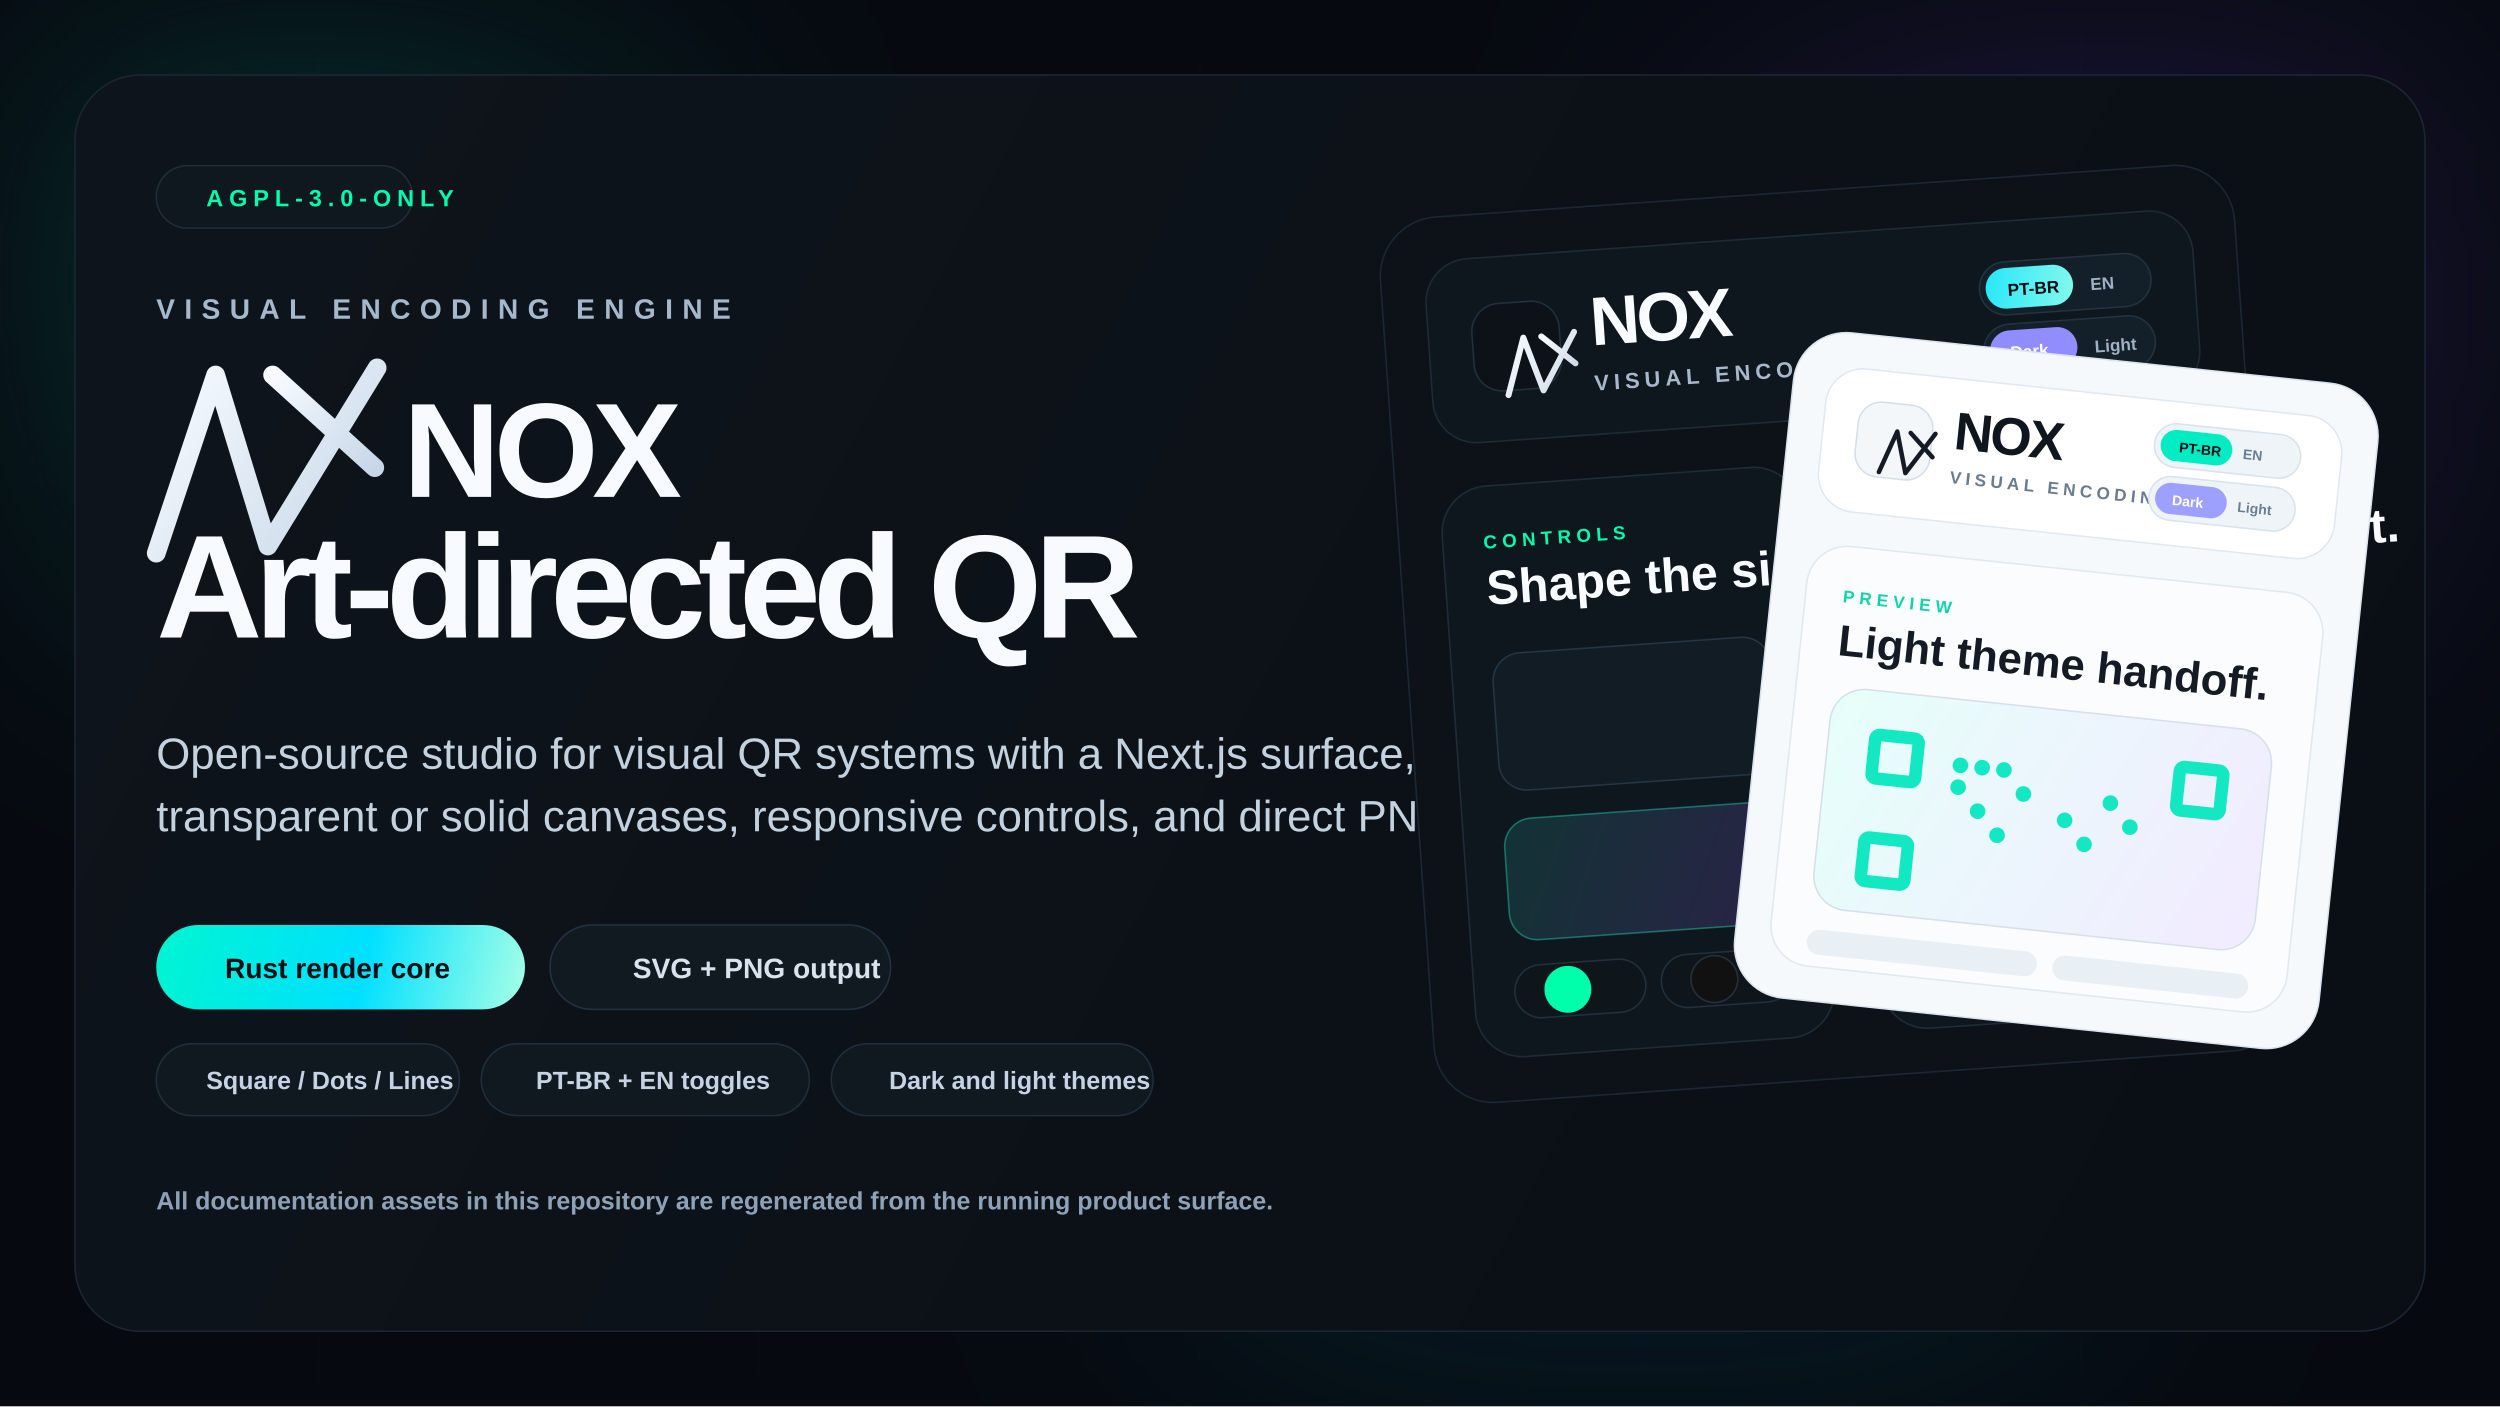
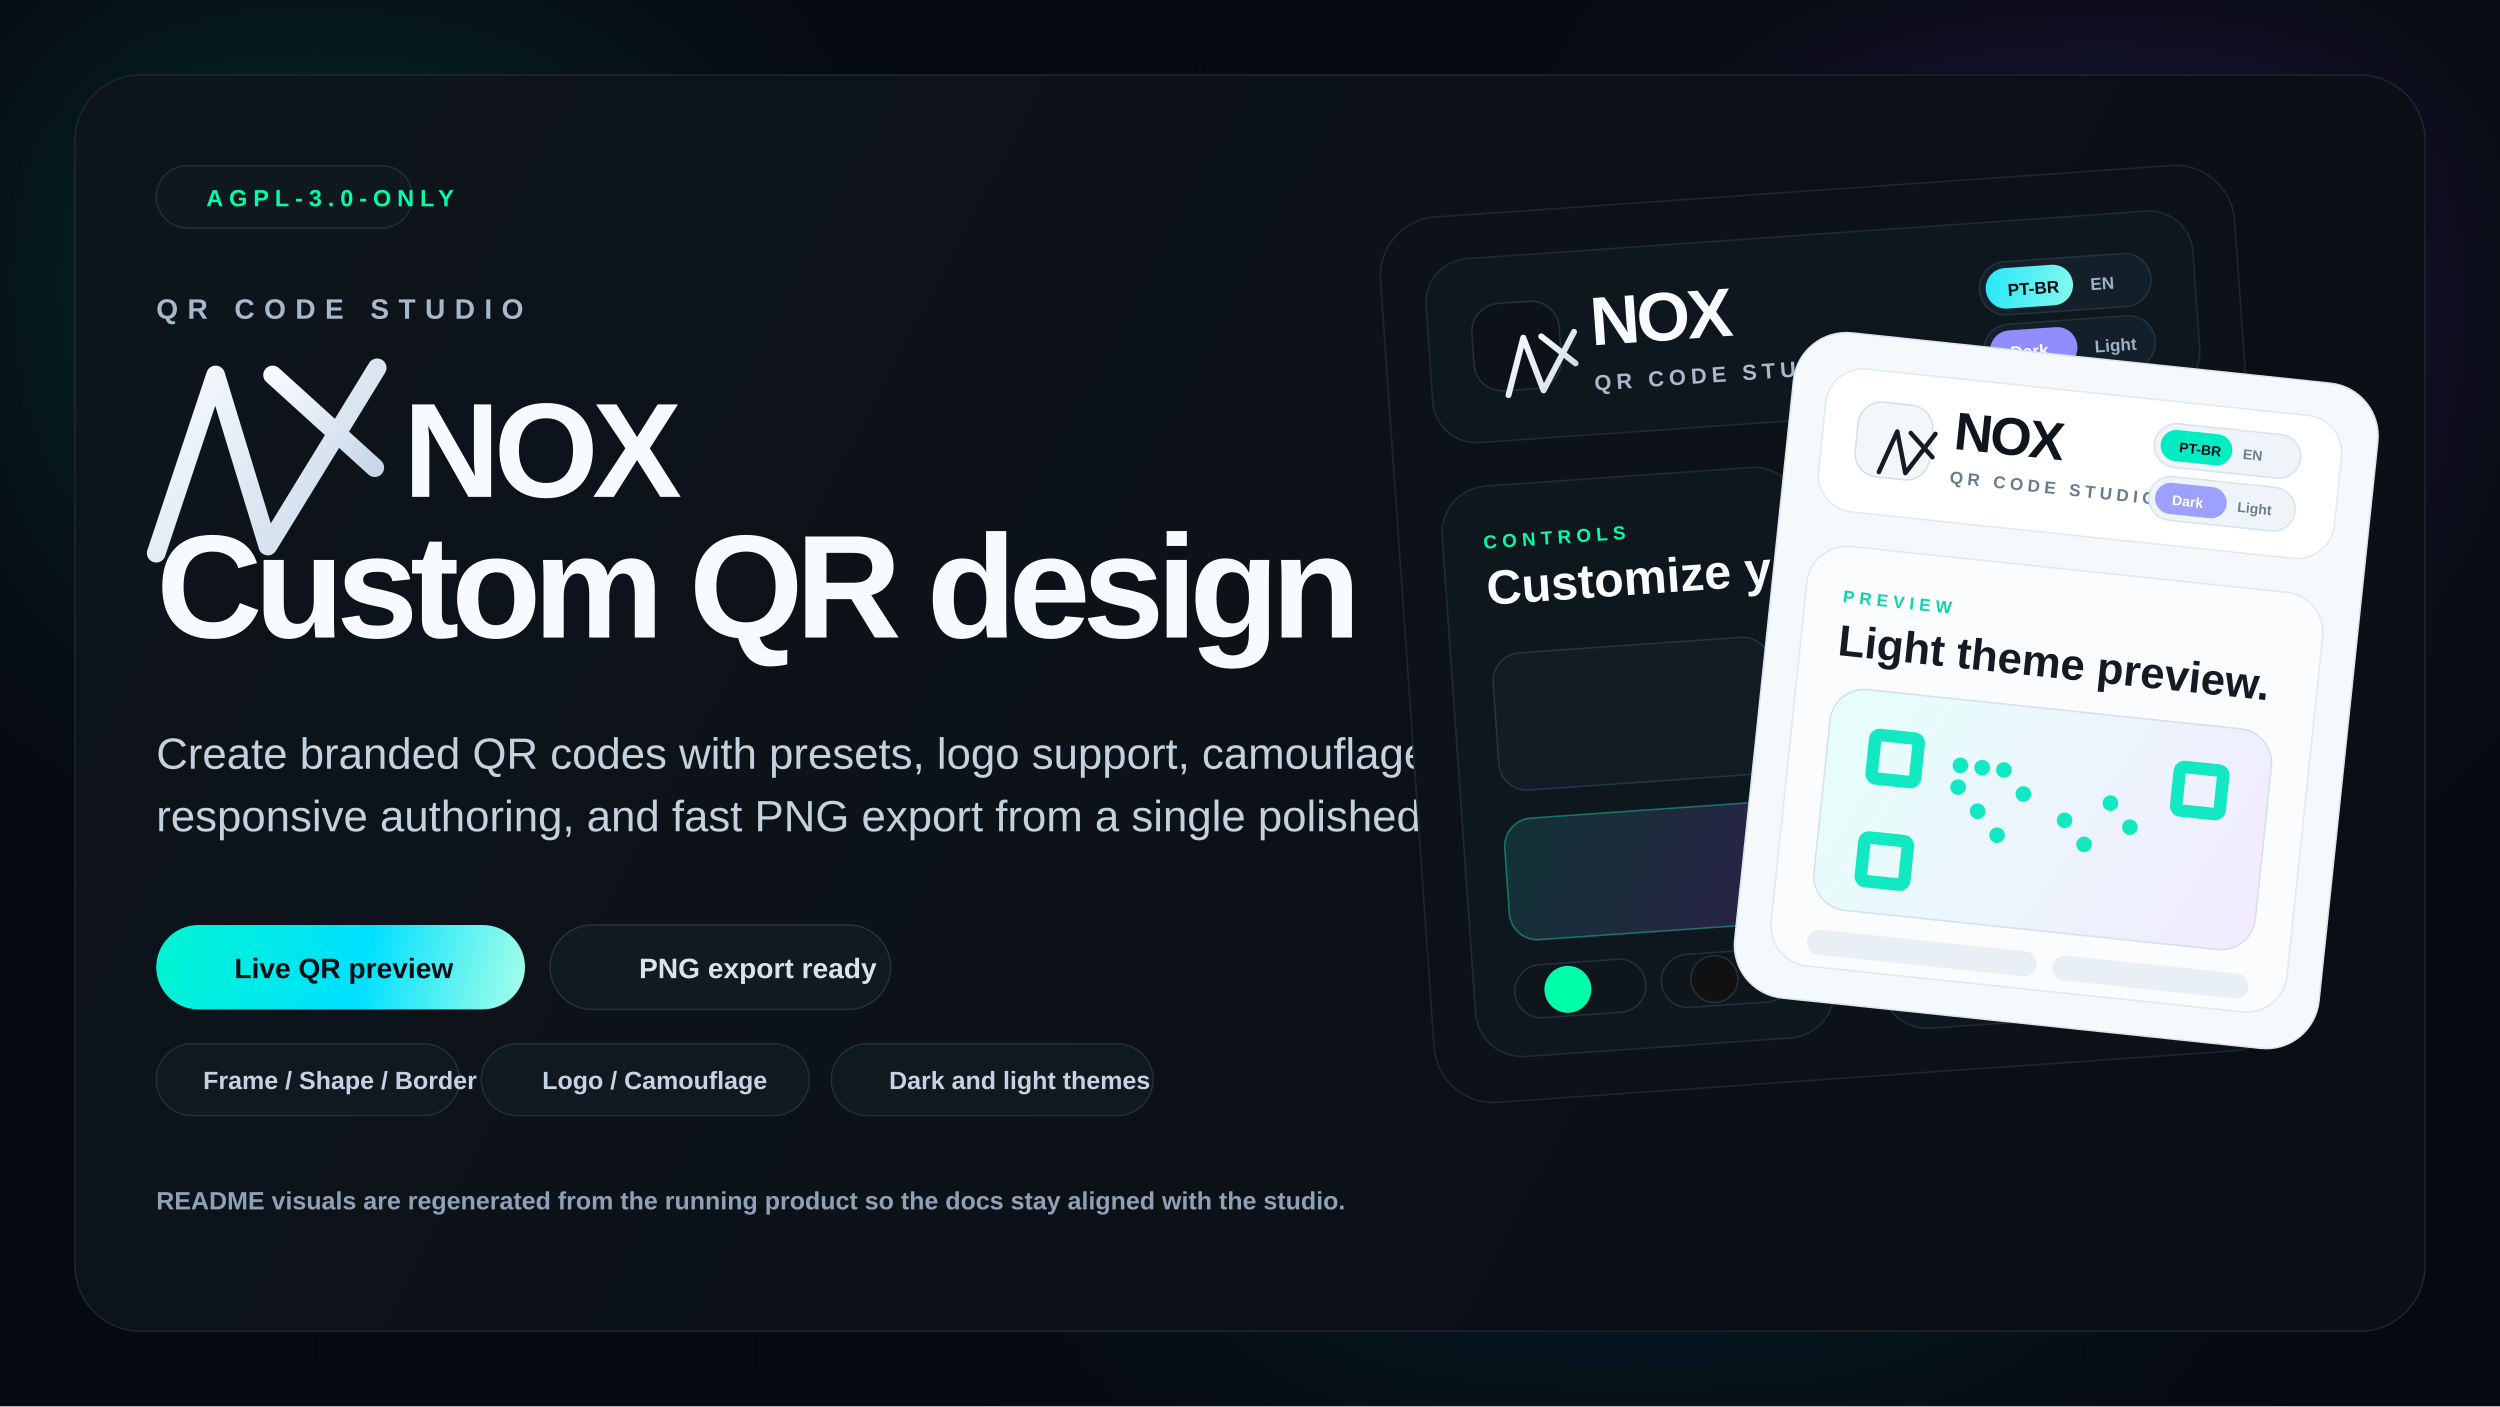
<svg xmlns="http://www.w3.org/2000/svg" width="1600" height="900" viewBox="0 0 1600 900" fill="none">
  <rect width="1600" height="900" fill="#060A10" />
  <g opacity="0.95" filter="url(#blur)">
    <circle cx="196" cy="168" r="214" fill="#00E5C2" fill-opacity="0.18" />
    <circle cx="1344" cy="192" r="240" fill="#7C4DFF" fill-opacity="0.18" />
    <circle cx="1048" cy="772" r="260" fill="#00C7FF" fill-opacity="0.12" />
  </g>
  <g opacity="0.28">
    <path d="M0 142H1600" stroke="url(#gridH)" />
    <path d="M0 308H1600" stroke="url(#gridH)" />
    <path d="M0 474H1600" stroke="url(#gridH)" />
    <path d="M0 640H1600" stroke="url(#gridH)" />
    <path d="M204 0V900" stroke="url(#gridV)" />
    <path d="M486 0V900" stroke="url(#gridV)" />
    <path d="M768 0V900" stroke="url(#gridV)" />
    <path d="M1050 0V900" stroke="url(#gridV)" />
    <path d="M1332 0V900" stroke="url(#gridV)" />
  </g>
  <rect x="48" y="48" width="1504" height="804" rx="42" fill="url(#shell)" stroke="#1B2633" />
  <g>
    <rect x="100" y="106" width="164" height="40" rx="20" fill="#0F171F" stroke="#1F2D39" />
    <text x="132" y="132" fill="#00FFAA" font-size="15" font-family="Manrope, Arial, sans-serif" font-weight="800" letter-spacing="3.8">AGPL-3.0-ONLY</text>
-     <text x="100" y="204" fill="#A6B8CC" font-size="18" font-family="Manrope, Arial, sans-serif" font-weight="800" letter-spacing="6">VISUAL ENCODING ENGINE</text>
+     <text x="100" y="204" fill="#A6B8CC" font-size="18" font-family="Manrope, Arial, sans-serif" font-weight="800" letter-spacing="6">QR CODE STUDIO</text>
    <g transform="translate(100 240)">
      <path d="M0 114L38 0L71.44 109.44L141.36 -4.56" stroke="url(#markStroke)" stroke-width="12" stroke-linecap="round" stroke-linejoin="round" />
      <path d="M74.48 0L139.84 59.28" stroke="url(#markStrokeAlt)" stroke-width="12" stroke-linecap="round" stroke-linejoin="round" />
    </g>
    <text x="258" y="318" fill="#F7FBFF" font-size="86" font-family="Outfit, Arial, sans-serif" font-weight="800" letter-spacing="-4">NOX</text>
-     <text x="100" y="408" fill="#F7FBFF" font-size="94" font-family="Outfit, Arial, sans-serif" font-weight="800" letter-spacing="-5">Art-directed QR</text>
-     <text x="100" y="492" fill="#C4D1DF" font-size="28" font-family="Manrope, Arial, sans-serif" font-weight="500">Open-source studio for visual QR systems with a Next.js surface, dependable Rust rendering,</text>
-     <text x="100" y="532" fill="#C4D1DF" font-size="28" font-family="Manrope, Arial, sans-serif" font-weight="500">transparent or solid canvases, responsive controls, and direct PNG handoff.</text>
+     <text x="100" y="408" fill="#F7FBFF" font-size="94" font-family="Outfit, Arial, sans-serif" font-weight="800" letter-spacing="-5">Custom QR design</text>
+     <text x="100" y="492" fill="#C4D1DF" font-size="28" font-family="Manrope, Arial, sans-serif" font-weight="500">Create branded QR codes with presets, logo support, camouflage controls,</text>
+     <text x="100" y="532" fill="#C4D1DF" font-size="28" font-family="Manrope, Arial, sans-serif" font-weight="500">responsive authoring, and fast PNG export from a single polished studio.</text>
    <rect x="100" y="592" width="236" height="54" rx="27" fill="url(#chipGradient)" />
-     <text x="144" y="626" fill="#041015" font-size="18" font-family="Manrope, Arial, sans-serif" font-weight="800">Rust render core</text>
+     <text x="150" y="626" fill="#041015" font-size="18" font-family="Manrope, Arial, sans-serif" font-weight="800">Live QR preview</text>
    <rect x="352" y="592" width="218" height="54" rx="27" fill="#111921" stroke="#223242" />
-     <text x="405" y="626" fill="#D9E3EE" font-size="18" font-family="Manrope, Arial, sans-serif" font-weight="700">SVG + PNG output</text>
+     <text x="409" y="626" fill="#D9E3EE" font-size="18" font-family="Manrope, Arial, sans-serif" font-weight="700">PNG export ready</text>
    <rect x="100" y="668" width="194" height="46" rx="23" fill="#101820" stroke="#1F2E3D" />
-     <text x="132" y="697" fill="#C6D3E4" font-size="16" font-family="Manrope, Arial, sans-serif" font-weight="700">Square / Dots / Lines</text>
+     <text x="130" y="697" fill="#C6D3E4" font-size="16" font-family="Manrope, Arial, sans-serif" font-weight="700">Frame / Shape / Border</text>
    <rect x="308" y="668" width="210" height="46" rx="23" fill="#101820" stroke="#1F2E3D" />
-     <text x="343" y="697" fill="#C6D3E4" font-size="16" font-family="Manrope, Arial, sans-serif" font-weight="700">PT-BR + EN toggles</text>
+     <text x="347" y="697" fill="#C6D3E4" font-size="16" font-family="Manrope, Arial, sans-serif" font-weight="700">Logo / Camouflage</text>
    <rect x="532" y="668" width="206" height="46" rx="23" fill="#101820" stroke="#1F2E3D" />
    <text x="569" y="697" fill="#C6D3E4" font-size="16" font-family="Manrope, Arial, sans-serif" font-weight="700">Dark and light themes</text>
-     <text x="100" y="774" fill="#8FA1B6" font-size="16" font-family="Manrope, Arial, sans-serif" font-weight="600">All documentation assets in this repository are regenerated from the running product surface.</text>
+     <text x="100" y="774" fill="#8FA1B6" font-size="16" font-family="Manrope, Arial, sans-serif" font-weight="600">README visuals are regenerated from the running product so the docs stay aligned with the studio.</text>
  </g>
  <g transform="translate(900 122) rotate(-4 270 284)">
    <rect width="548" height="568" rx="38" fill="#0C1218" stroke="#1B2833" />
    <rect x="28" y="28" width="492" height="118" rx="28" fill="#0F171E" stroke="#1D2B36" />
    <rect x="56" y="58" width="56" height="56" rx="18" fill="#0C1218" stroke="#20303D" />
    <g transform="translate(68 68) scale(0.24)">
      <path d="M36 204L86 54L130 198L222 48" stroke="url(#panelMarkDark)" stroke-width="16" stroke-linecap="round" stroke-linejoin="round" />
      <path d="M134 54L220 132" stroke="url(#panelMarkDarkAlt)" stroke-width="16" stroke-linecap="round" stroke-linejoin="round" />
    </g>
    <text x="132" y="89" fill="#F8FBFF" font-size="44" font-family="Outfit, Arial, sans-serif" font-weight="800" letter-spacing="-2">NOX</text>
-     <text x="132" y="118" fill="#A9B9CB" font-size="14" font-family="Manrope, Arial, sans-serif" font-weight="700" letter-spacing="3.2">VISUAL ENCODING ENGINE</text>
+     <text x="132" y="118" fill="#A9B9CB" font-size="14" font-family="Manrope, Arial, sans-serif" font-weight="700" letter-spacing="3.2">QR CODE STUDIO</text>
    <rect x="382" y="54" width="110" height="34" rx="17" fill="#142029" stroke="#22323F" />
    <rect x="382" y="94" width="110" height="34" rx="17" fill="#142029" stroke="#22323F" />
    <rect x="386" y="58" width="56" height="26" rx="13" fill="url(#chipGradient)" />
    <rect x="386" y="98" width="56" height="26" rx="13" fill="#8F8DFF" />
    <text x="400" y="76" fill="#051015" font-size="11" font-family="Manrope, Arial, sans-serif" font-weight="800">PT-BR</text>
    <text x="453" y="76" fill="#9FB1C4" font-size="11" font-family="Manrope, Arial, sans-serif" font-weight="700">EN</text>
    <text x="399" y="116" fill="#FFFFFF" font-size="11" font-family="Manrope, Arial, sans-serif" font-weight="800">Dark</text>
    <text x="453" y="116" fill="#9FB1C4" font-size="11" font-family="Manrope, Arial, sans-serif" font-weight="700">Light</text>
    <rect x="28" y="174" width="230" height="366" rx="30" fill="#0F171E" stroke="#1E2C37" />
    <rect x="288" y="174" width="232" height="366" rx="30" fill="#0F171E" stroke="#1E2C37" />
    <text x="54" y="214" fill="#00FFAA" font-size="12" font-family="Manrope, Arial, sans-serif" font-weight="800" letter-spacing="3.4">CONTROLS</text>
-     <text x="54" y="250" fill="#F8FBFF" font-size="31" font-family="Outfit, Arial, sans-serif" font-weight="700">Shape the signal.</text>
+     <text x="54" y="250" fill="#F8FBFF" font-size="31" font-family="Outfit, Arial, sans-serif" font-weight="700">Customize your QR.</text>
    <rect x="54" y="282" width="178" height="88" rx="18" fill="#111C24" stroke="#243544" />
    <rect x="54" y="388" width="178" height="78" rx="18" fill="url(#cardBlend)" stroke="#1DD7B1" stroke-opacity="0.45" />
    <rect x="54" y="482" width="84" height="34" rx="17" fill="#0E161C" stroke="#20303D" />
    <rect x="148" y="482" width="84" height="34" rx="17" fill="#0E161C" stroke="#20303D" />
    <circle cx="88" cy="499" r="15" fill="#00FFAA" />
    <circle cx="182" cy="499" r="15" fill="#111111" stroke="#24313C" />
    <text x="314" y="214" fill="#00FFAA" font-size="12" font-family="Manrope, Arial, sans-serif" font-weight="800" letter-spacing="3.4">PREVIEW</text>
-     <text x="314" y="250" fill="#F8FBFF" font-size="31" font-family="Outfit, Arial, sans-serif" font-weight="700">Readable SVG output.</text>
+     <text x="314" y="250" fill="#F8FBFF" font-size="31" font-family="Outfit, Arial, sans-serif" font-weight="700">QR preview ready.</text>
    <rect x="314" y="282" width="180" height="62" rx="18" fill="#111C24" stroke="#243544" />
    <rect x="314" y="360" width="180" height="132" rx="22" fill="url(#previewGlowDark)" stroke="#243544" />
    <g opacity="0.8">
      <rect x="344" y="390" width="26" height="26" rx="2" stroke="#00FFAA" stroke-width="10" />
      <rect x="438" y="390" width="26" height="26" rx="2" stroke="#00FFAA" stroke-width="10" />
      <rect x="344" y="454" width="26" height="26" rx="2" stroke="#00FFAA" stroke-width="10" />
      <circle cx="390" cy="403" r="5" fill="#00FFAA" />
      <circle cx="404" cy="403" r="5" fill="#00FFAA" />
      <circle cx="390" cy="417" r="5" fill="#00FFAA" />
      <circle cx="404" cy="431" r="5" fill="#00FFAA" />
      <circle cx="418" cy="417" r="5" fill="#00FFAA" />
      <circle cx="418" cy="445" r="5" fill="#00FFAA" />
      <circle cx="446" cy="431" r="5" fill="#00FFAA" />
      <circle cx="432" cy="459" r="5" fill="#00FFAA" />
      <circle cx="460" cy="459" r="5" fill="#00FFAA" />
    </g>
    <rect x="314" y="504" width="108" height="26" rx="13" fill="#101820" stroke="#22303E" />
    <rect x="428" y="504" width="66" height="26" rx="13" fill="#101820" stroke="#22303E" />
  </g>
  <g transform="translate(1128 228) rotate(6 188 214)">
    <rect width="376" height="428" rx="34" fill="#F5F9FC" stroke="#DAE4EE" />
    <rect x="22" y="22" width="332" height="92" rx="24" fill="#FFFFFF" stroke="#E1E9F0" />
    <rect x="44" y="42" width="48" height="48" rx="15" fill="#F4F7FA" stroke="#D4DFEA" />
    <g transform="translate(54 50) scale(0.18)">
      <path d="M36 204L86 54L130 198L222 48" stroke="#141B24" stroke-width="16" stroke-linecap="round" stroke-linejoin="round" />
      <path d="M134 54L220 132" stroke="#141B24" stroke-width="16" stroke-linecap="round" stroke-linejoin="round" />
    </g>
    <text x="106" y="67" fill="#10161E" font-size="34" font-family="Outfit, Arial, sans-serif" font-weight="800" letter-spacing="-1.5">NOX</text>
-     <text x="106" y="89" fill="#697B8E" font-size="11" font-family="Manrope, Arial, sans-serif" font-weight="800" letter-spacing="2.8">VISUAL ENCODING ENGINE</text>
+     <text x="106" y="89" fill="#697B8E" font-size="11" font-family="Manrope, Arial, sans-serif" font-weight="800" letter-spacing="2.8">QR CODE STUDIO</text>
    <rect x="234" y="36" width="94" height="28" rx="14" fill="#EEF4F8" stroke="#D9E3EC" />
    <rect x="234" y="70" width="94" height="28" rx="14" fill="#EEF4F8" stroke="#D9E3EC" />
    <rect x="238" y="40" width="46" height="20" rx="10" fill="#00EDC4" />
    <rect x="238" y="74" width="46" height="20" rx="10" fill="#9EA0FF" />
    <text x="250" y="54" fill="#071015" font-size="9" font-family="Manrope, Arial, sans-serif" font-weight="800">PT-BR</text>
    <text x="291" y="54" fill="#6B7D90" font-size="9" font-family="Manrope, Arial, sans-serif" font-weight="700">EN</text>
    <text x="249" y="88" fill="#FFFFFF" font-size="9" font-family="Manrope, Arial, sans-serif" font-weight="800">Dark</text>
    <text x="291" y="88" fill="#6B7D90" font-size="9" font-family="Manrope, Arial, sans-serif" font-weight="700">Light</text>
    <rect x="22" y="136" width="332" height="270" rx="26" fill="#FAFCFE" stroke="#E1E8EF" />
    <text x="46" y="172" fill="#0FD3A9" font-size="11" font-family="Manrope, Arial, sans-serif" font-weight="800" letter-spacing="3.2">PREVIEW</text>
-     <text x="46" y="206" fill="#141B24" font-size="28" font-family="Outfit, Arial, sans-serif" font-weight="700">Light theme handoff.</text>
+     <text x="46" y="206" fill="#141B24" font-size="28" font-family="Outfit, Arial, sans-serif" font-weight="700">Light theme preview.</text>
    <rect x="46" y="226" width="284" height="142" rx="22" fill="url(#previewGlowLight)" stroke="#D6E0EA" />
    <g opacity="0.92">
      <rect x="76" y="254" width="28" height="28" rx="3" stroke="#00E7BE" stroke-width="8" />
      <rect x="272" y="254" width="28" height="28" rx="3" stroke="#00E7BE" stroke-width="8" />
      <rect x="76" y="320" width="28" height="28" rx="3" stroke="#00E7BE" stroke-width="8" />
      <circle cx="132" cy="268" r="5" fill="#00E7BE" />
      <circle cx="146" cy="268" r="5" fill="#00E7BE" />
      <circle cx="160" cy="268" r="5" fill="#00E7BE" />
      <circle cx="132" cy="282" r="5" fill="#00E7BE" />
      <circle cx="174" cy="282" r="5" fill="#00E7BE" />
      <circle cx="146" cy="296" r="5" fill="#00E7BE" />
      <circle cx="160" cy="310" r="5" fill="#00E7BE" />
      <circle cx="202" cy="296" r="5" fill="#00E7BE" />
      <circle cx="216" cy="310" r="5" fill="#00E7BE" />
      <circle cx="230" cy="282" r="5" fill="#00E7BE" />
      <circle cx="244" cy="296" r="5" fill="#00E7BE" />
    </g>
    <rect x="46" y="382" width="148" height="16" rx="8" fill="#E8EFF5" />
    <rect x="204" y="382" width="126" height="16" rx="8" fill="#E8EFF5" />
  </g>
  <defs>
    <filter id="blur" x="-204" y="-212" width="1862" height="1296" filterUnits="userSpaceOnUse" color-interpolation-filters="sRGB">
      <feGaussianBlur stdDeviation="98" />
    </filter>
    <linearGradient id="shell" x1="124" y1="102" x2="1468" y2="816" gradientUnits="userSpaceOnUse">
      <stop stop-color="#0E141B" />
      <stop offset="1" stop-color="#0A0F15" />
    </linearGradient>
    <linearGradient id="gridH" x1="0" y1="0" x2="1600" y2="0" gradientUnits="userSpaceOnUse">
      <stop stop-color="#00E5C2" stop-opacity="0" />
      <stop offset="0.5" stop-color="#00E5C2" stop-opacity="0.42" />
      <stop offset="1" stop-color="#7C4DFF" stop-opacity="0" />
    </linearGradient>
    <linearGradient id="gridV" x1="0" y1="0" x2="0" y2="900" gradientUnits="userSpaceOnUse">
      <stop stop-color="#7C4DFF" stop-opacity="0" />
      <stop offset="0.5" stop-color="#00E5C2" stop-opacity="0.34" />
      <stop offset="1" stop-color="#7C4DFF" stop-opacity="0" />
    </linearGradient>
    <linearGradient id="markStroke" x1="0" y1="0" x2="141" y2="114" gradientUnits="userSpaceOnUse">
      <stop stop-color="#F7FBFF" />
      <stop offset="1" stop-color="#C7D7E8" />
    </linearGradient>
    <linearGradient id="markStrokeAlt" x1="74" y1="0" x2="140" y2="60" gradientUnits="userSpaceOnUse">
      <stop stop-color="#F7FBFF" />
      <stop offset="1" stop-color="#C7D7E8" />
    </linearGradient>
    <linearGradient id="chipGradient" x1="100" y1="592" x2="336" y2="646" gradientUnits="userSpaceOnUse">
      <stop stop-color="#00F5D1" />
      <stop offset="0.56" stop-color="#00E0FF" />
      <stop offset="1" stop-color="#A8FFE7" />
    </linearGradient>
    <linearGradient id="panelMarkDark" x1="36" y1="48" x2="222" y2="204" gradientUnits="userSpaceOnUse">
      <stop stop-color="#F7FBFF" />
      <stop offset="1" stop-color="#D2DCE8" />
    </linearGradient>
    <linearGradient id="panelMarkDarkAlt" x1="134" y1="54" x2="220" y2="132" gradientUnits="userSpaceOnUse">
      <stop stop-color="#F7FBFF" />
      <stop offset="1" stop-color="#D2DCE8" />
    </linearGradient>
    <linearGradient id="cardBlend" x1="54" y1="388" x2="232" y2="466" gradientUnits="userSpaceOnUse">
      <stop stop-color="#123335" />
      <stop offset="1" stop-color="#2A2247" />
    </linearGradient>
    <linearGradient id="previewGlowDark" x1="314" y1="360" x2="494" y2="492" gradientUnits="userSpaceOnUse">
      <stop stop-color="#173335" />
      <stop offset="1" stop-color="#2B2344" />
    </linearGradient>
    <linearGradient id="previewGlowLight" x1="46" y1="226" x2="330" y2="368" gradientUnits="userSpaceOnUse">
      <stop stop-color="#E6FFFA" />
      <stop offset="1" stop-color="#F2EBFF" />
    </linearGradient>
  </defs>
</svg>
